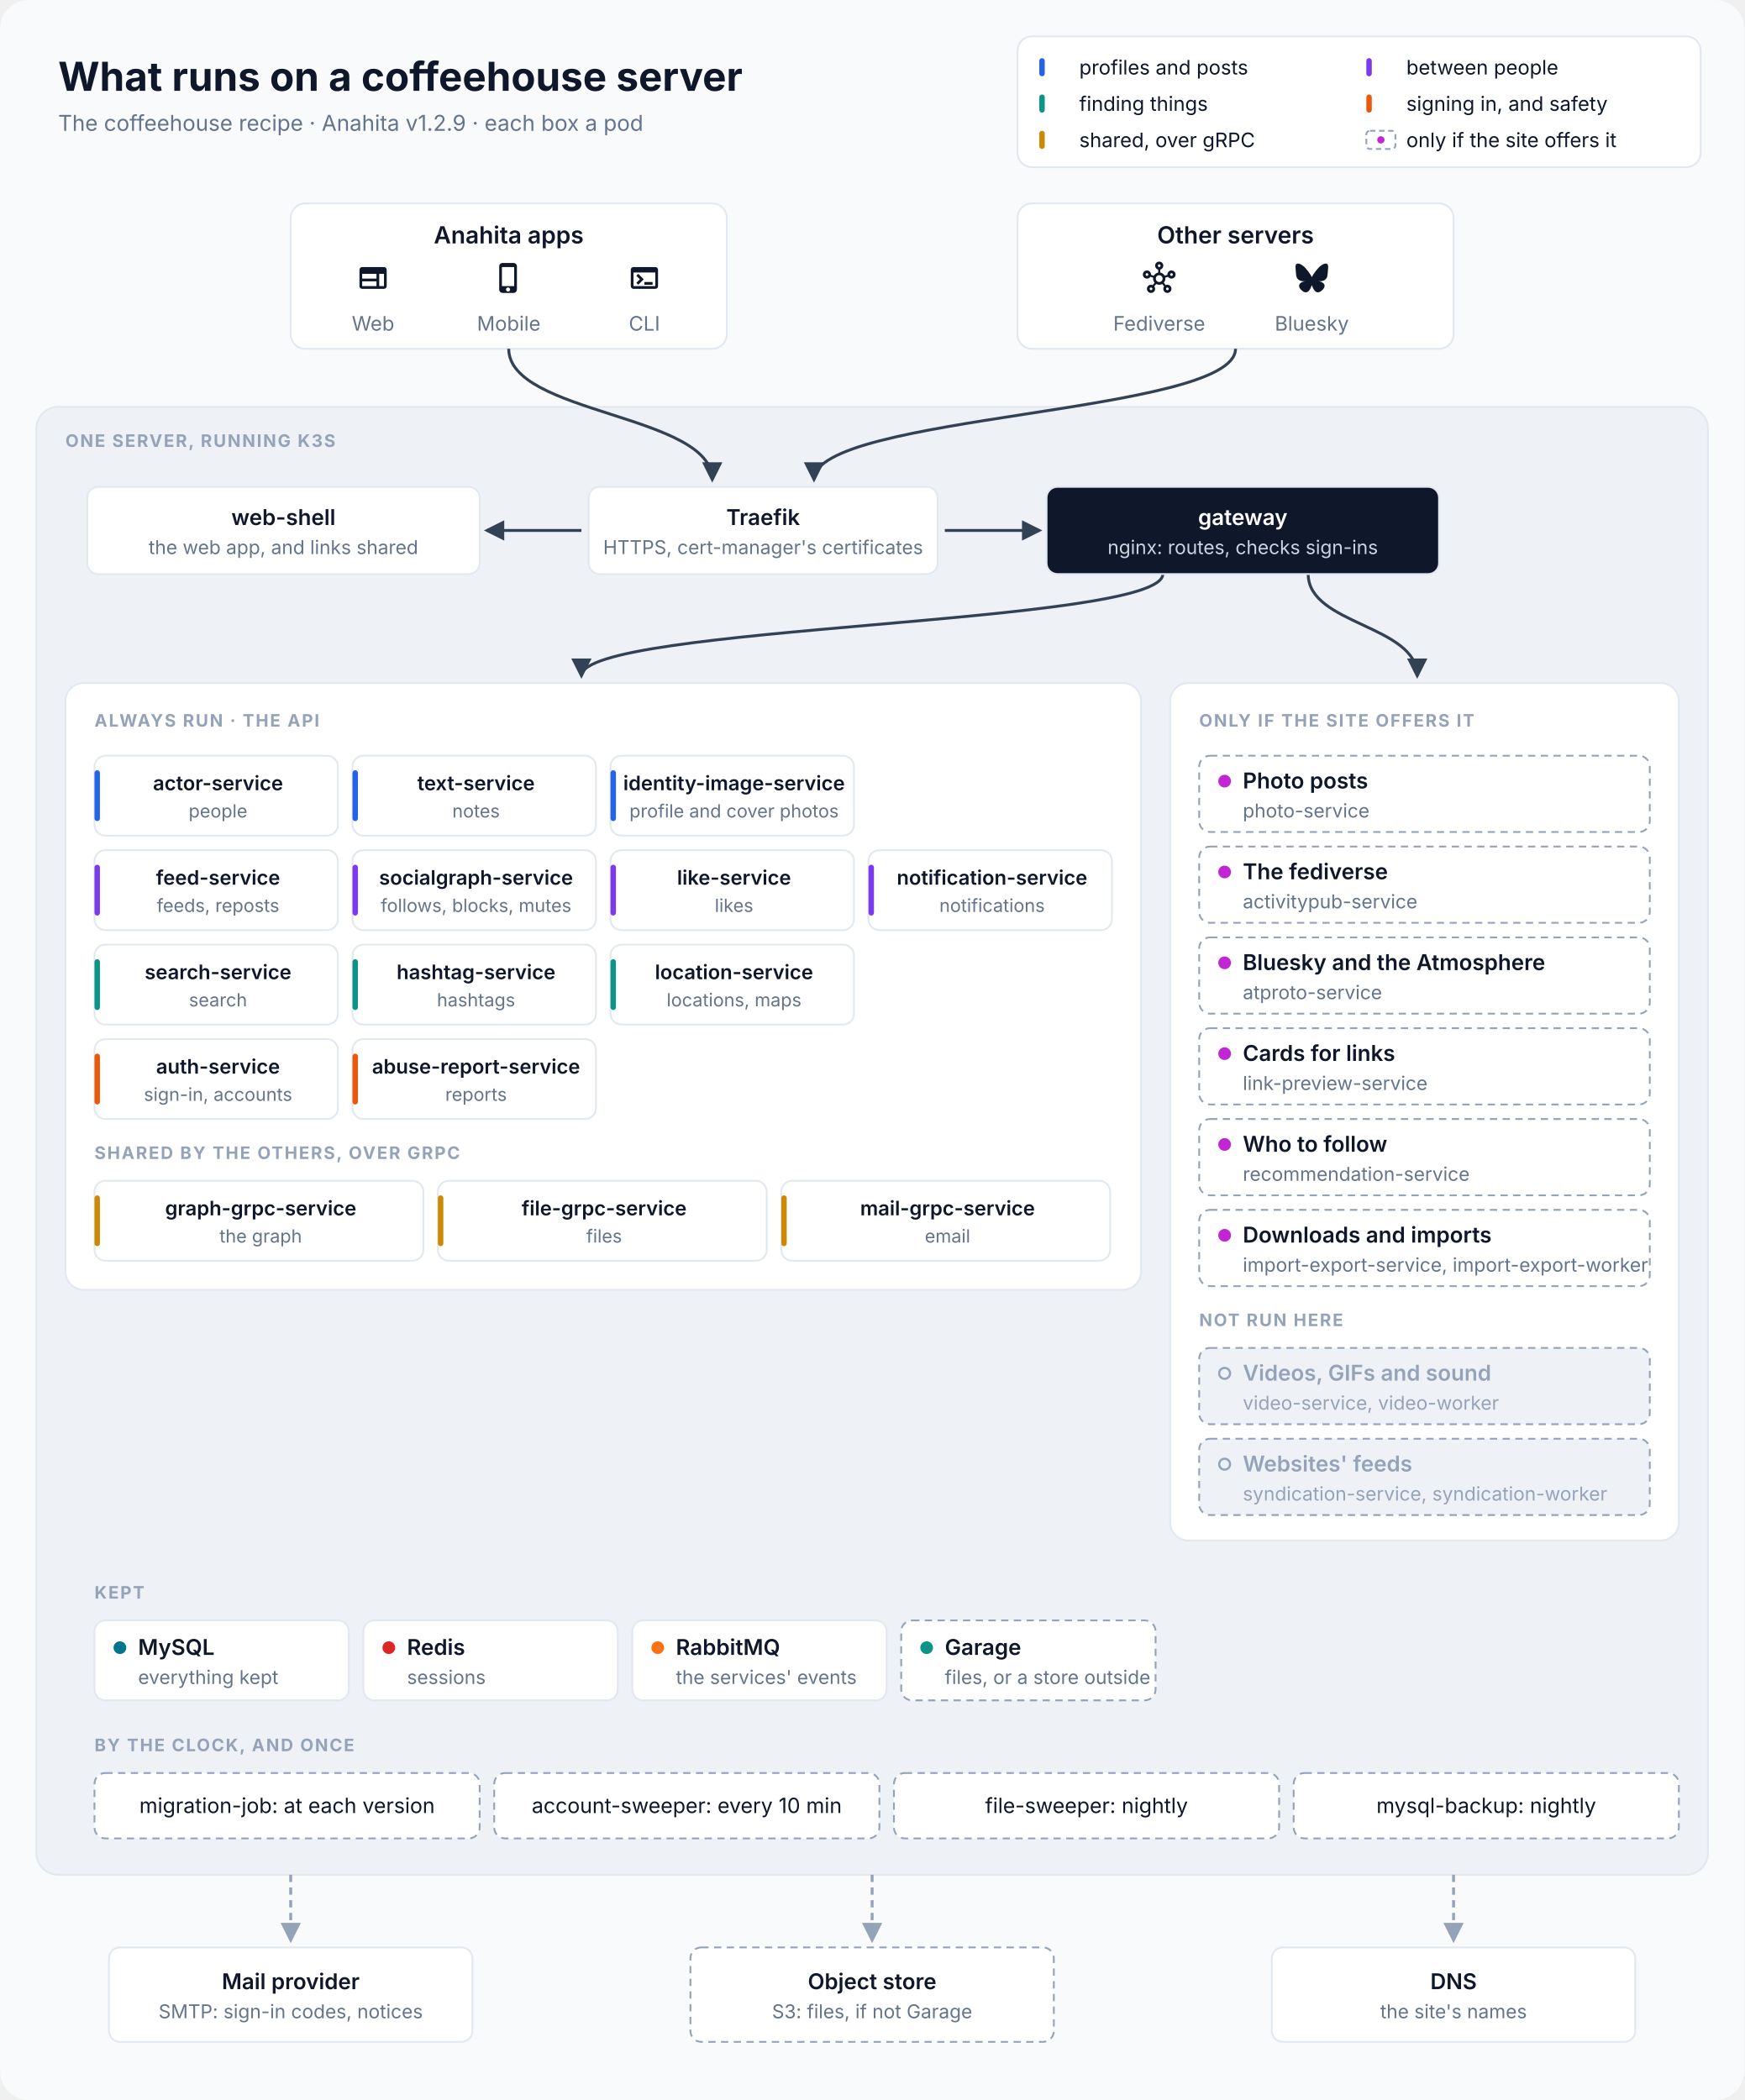
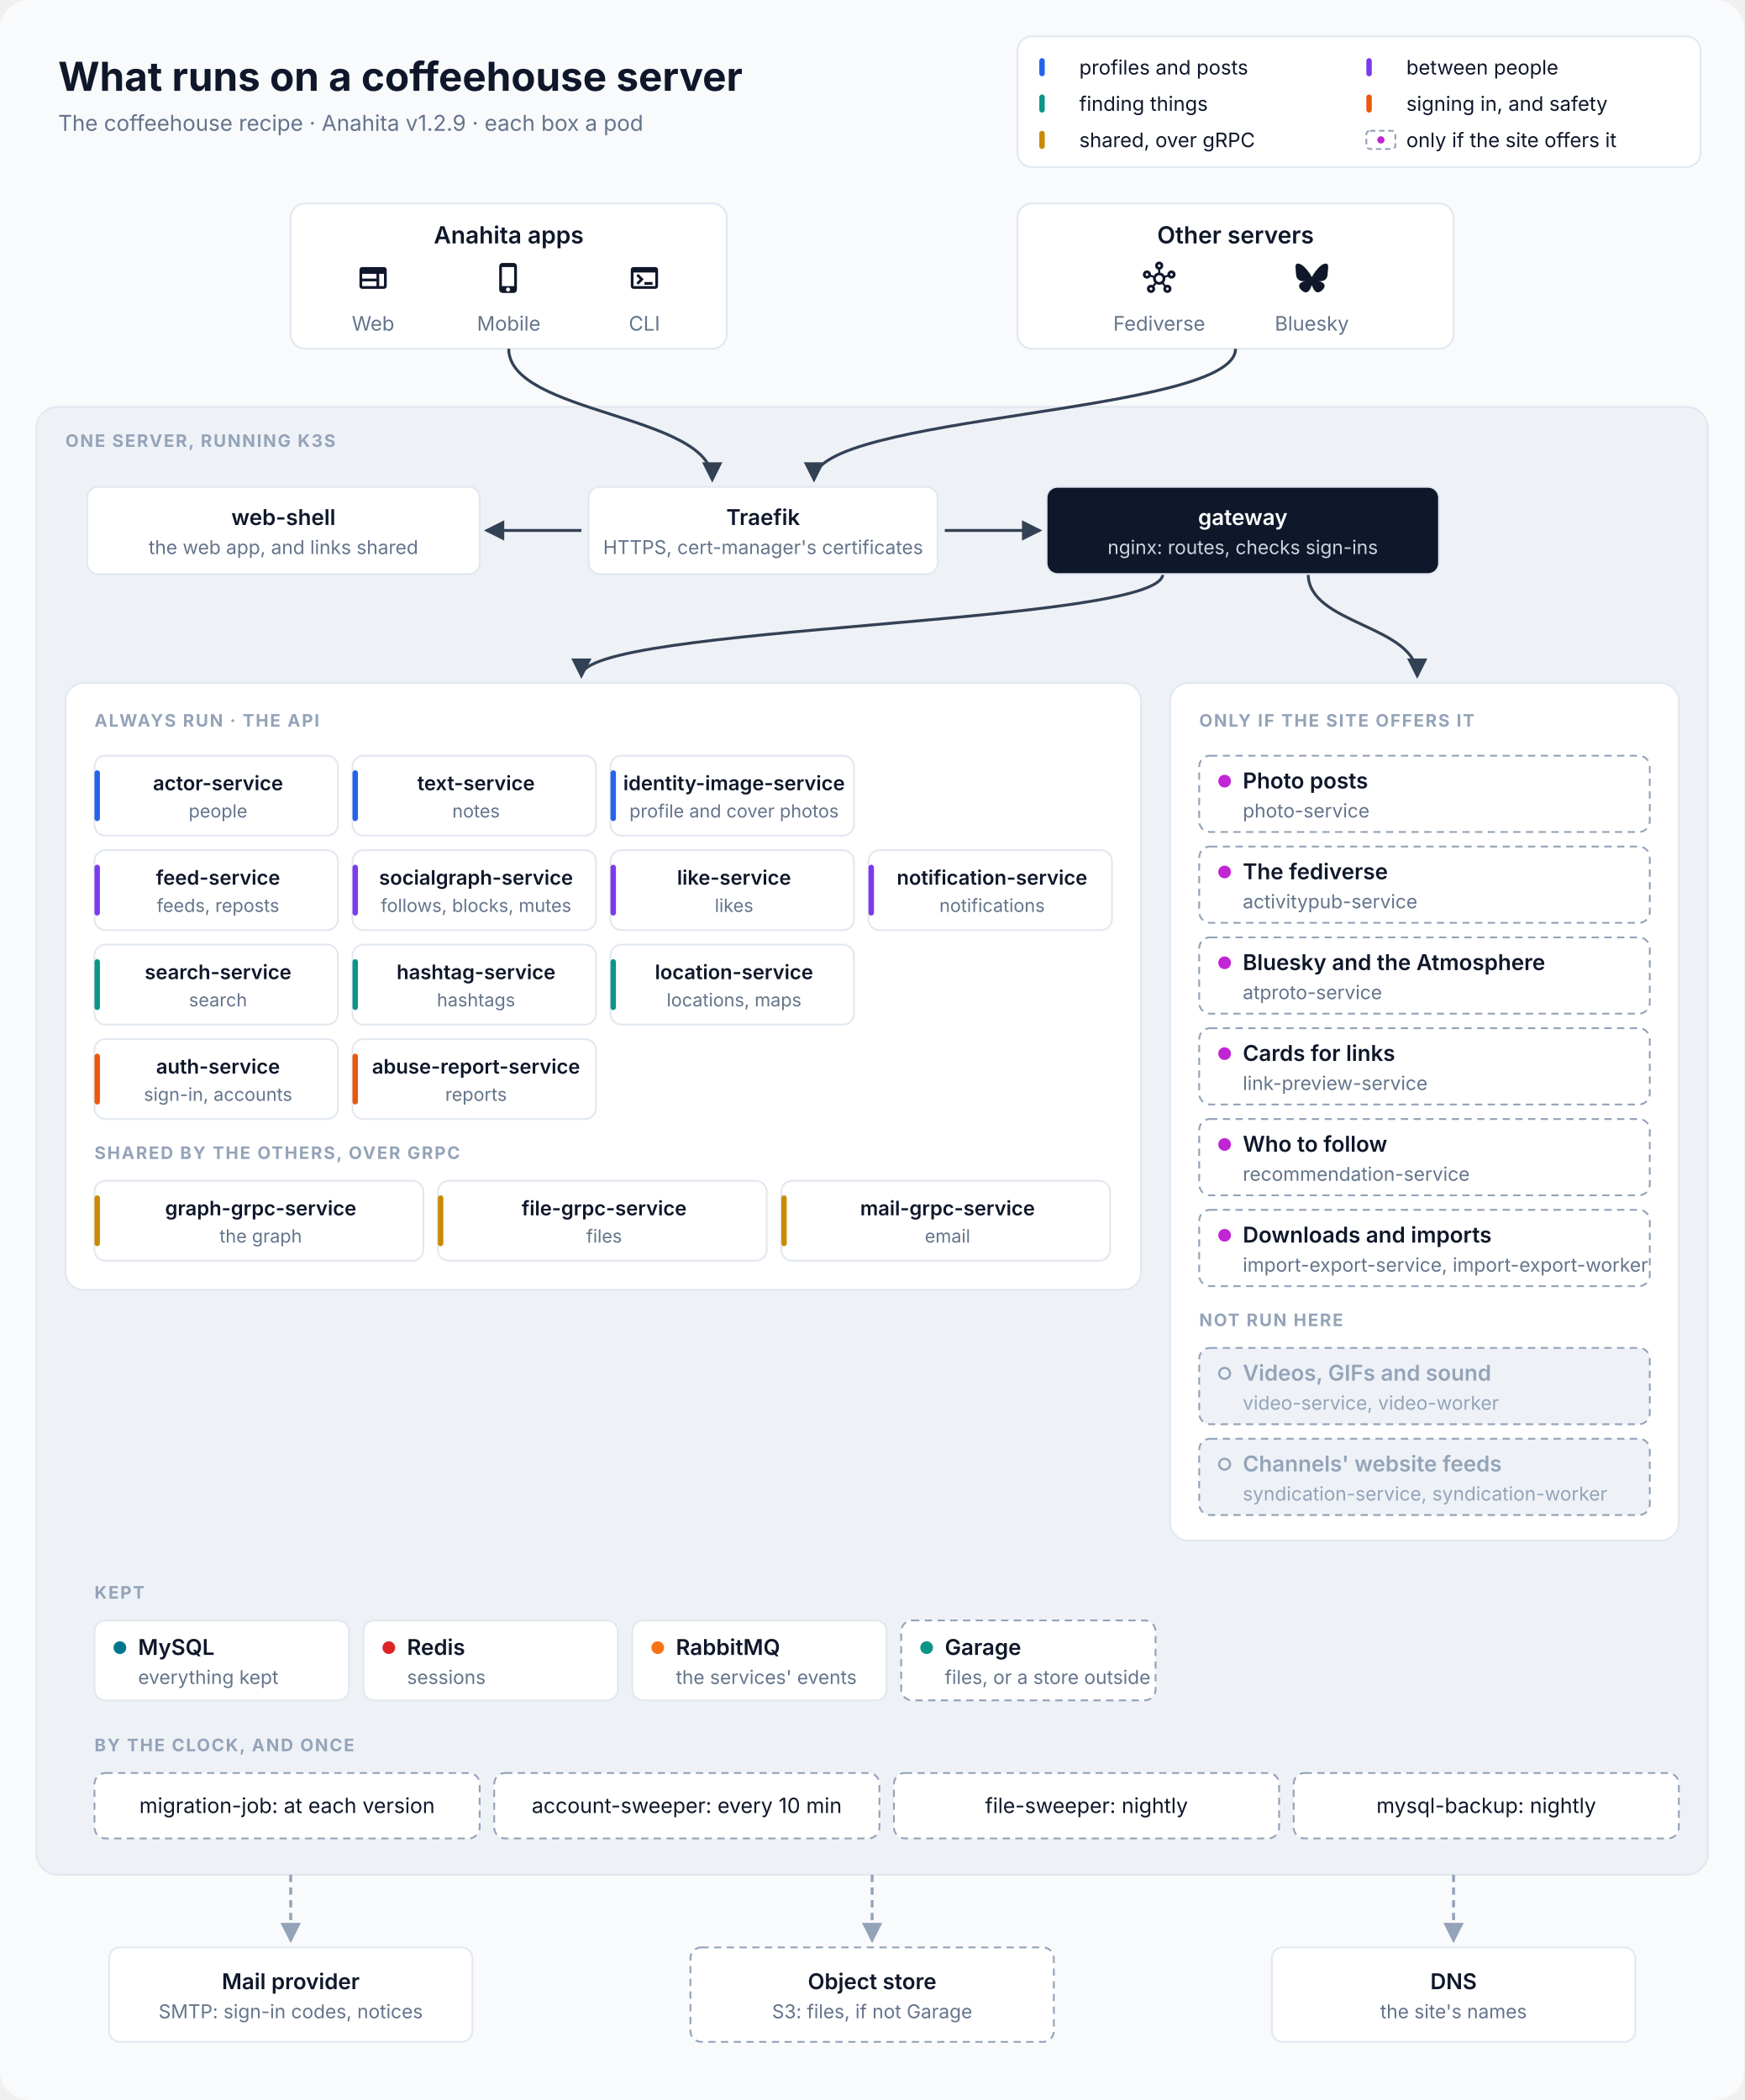
<svg xmlns="http://www.w3.org/2000/svg" viewBox="0 0 960 1156" width="960" height="1156" font-family="Inter, 'SF Pro Text', 'Segoe UI', Helvetica, Arial, sans-serif" role="img" aria-labelledby="title desc">
  <defs>
    <marker id="in" viewBox="0 0 10 10" refX="8.5" refY="5" markerWidth="7" markerHeight="7" orient="auto-start-reverse">
      <path d="M0,0 L10,5 L0,10 z" fill="#334155" />
    </marker>
    <marker id="out" viewBox="0 0 10 10" refX="8.5" refY="5" markerWidth="7" markerHeight="7" orient="auto-start-reverse">
      <path d="M0,0 L10,5 L0,10 z" fill="#94A3B8" />
    </marker>
  </defs>
  <rect width="960" height="1156" rx="16" fill="#F8FAFC" />
  <text x="32" y="50" font-size="22" fill="#0F172A" text-anchor="start" font-weight="700">What runs on a coffeehouse server</text>
  <text x="32" y="72" font-size="12" fill="#64748B" text-anchor="start">The coffeehouse recipe · Anahita v1.2.9 · each box a pod</text>
  <rect x="560" y="20" width="376" height="72" rx="8" fill="#FFFFFF" stroke="#E2E8F0" />
  <rect x="572" y="32" width="3" height="10" rx="1.5" fill="#2563EB" />
  <text x="594" y="41" font-size="11" fill="#0F172A" text-anchor="start">profiles and posts</text>
  <rect x="752" y="32" width="3" height="10" rx="1.5" fill="#7C3AED" />
  <text x="774" y="41" font-size="11" fill="#0F172A" text-anchor="start">between people</text>
  <rect x="572" y="52" width="3" height="10" rx="1.5" fill="#0D9488" />
  <text x="594" y="61" font-size="11" fill="#0F172A" text-anchor="start">finding things</text>
  <rect x="752" y="52" width="3" height="10" rx="1.5" fill="#EA580C" />
  <text x="774" y="61" font-size="11" fill="#0F172A" text-anchor="start">signing in, and safety</text>
  <rect x="572" y="72" width="3" height="10" rx="1.5" fill="#CA8A04" />
  <text x="594" y="81" font-size="11" fill="#0F172A" text-anchor="start">shared, over gRPC</text>
  <rect x="752" y="72" width="16" height="10" rx="2" fill="#FFFFFF" stroke="#94A3B8" stroke-dasharray="3 2" />
  <circle cx="760" cy="77" r="2" fill="#C026D3" />
  <text x="774" y="81" font-size="11" fill="#0F172A" text-anchor="start">only if the site offers it</text>
  <rect x="160" y="112" width="240" height="80" rx="8" fill="#FFFFFF" stroke="#E2E8F0" />
  <text x="280.0" y="134" font-size="13" fill="#0F172A" text-anchor="middle" font-weight="600">Anahita apps</text>
  <path transform="translate(196.333 144) scale(0.75)" d="M20 4H4c-1.1 0-1.99.9-1.99 2L2 18c0 1.1.9 2 2 2h16c1.1 0 2-.9 2-2V6c0-1.1-.9-2-2-2M4 9h10.5v3.5H4zm0 5.5h10.5V18H4zM20 18h-3.5V9H20z" fill="#0F172A" />
  <text x="205.333" y="182" font-size="11" fill="#64748B" text-anchor="middle">Web</text>
  <path transform="translate(271 144) scale(0.75)" d="M15.5 1h-8C6.12 1 5 2.12 5 3.5v17C5 21.88 6.12 23 7.5 23h8c1.38 0 2.5-1.12 2.5-2.5v-17C18 2.12 16.88 1 15.5 1m-4 21c-.83 0-1.5-.67-1.5-1.5s.67-1.5 1.5-1.5 1.5.67 1.5 1.5-.67 1.5-1.5 1.5m4.5-4H7V4h9z" fill="#0F172A" />
  <text x="280.0" y="182" font-size="11" fill="#64748B" text-anchor="middle">Mobile</text>
  <path transform="translate(345.667 144) scale(0.75)" d="M20 4H4c-1.11 0-2 .9-2 2v12c0 1.1.89 2 2 2h16c1.1 0 2-.9 2-2V6c0-1.1-.89-2-2-2m0 14H4V8h16zm-2-1h-6v-2h6zM7.5 17l-1.41-1.41L8.67 13l-2.59-2.59L7.5 9l4 4z" fill="#0F172A" />
  <text x="354.667" y="182" font-size="11" fill="#64748B" text-anchor="middle">CLI</text>
  <rect x="560" y="112" width="240" height="80" rx="8" fill="#FFFFFF" stroke="#E2E8F0" />
  <text x="680.0" y="134" font-size="13" fill="#0F172A" text-anchor="middle" font-weight="600">Other servers</text>
  <path transform="translate(629 144) scale(0.75)" d="M21 6.5c-1.66 0-3 1.34-3 3 0 .07 0 .14.01.21l-2.03.68c-.64-1.21-1.82-2.09-3.22-2.32V5.91C14.04 5.57 15 4.4 15 3c0-1.66-1.34-3-3-3S9 1.34 9 3c0 1.4.96 2.57 2.25 2.91v2.16c-1.4.23-2.58 1.11-3.22 2.32l-2.04-.68C6 9.64 6 9.57 6 9.5c0-1.66-1.34-3-3-3s-3 1.34-3 3 1.34 3 3 3c1.06 0 1.98-.55 2.52-1.37l2.03.68c-.2 1.29.17 2.66 1.09 3.69l-1.41 1.77Q6.66 17 6 17c-1.66 0-3 1.34-3 3s1.34 3 3 3 3-1.34 3-3c0-.68-.22-1.3-.6-1.8l1.41-1.77c1.36.76 3.02.75 4.37 0l1.41 1.77c-.37.5-.59 1.12-.59 1.8 0 1.66 1.34 3 3 3s3-1.34 3-3-1.34-3-3-3c-.44 0-.85.09-1.23.26l-1.41-1.77c.93-1.04 1.29-2.4 1.09-3.69l2.03-.68c.53.82 1.46 1.37 2.52 1.37 1.66 0 3-1.34 3-3S22.66 6.5 21 6.5m-18 4c-.55 0-1-.45-1-1s.45-1 1-1 1 .45 1 1-.45 1-1 1M6 21c-.55 0-1-.45-1-1s.45-1 1-1 1 .45 1 1-.45 1-1 1m5-18c0-.55.45-1 1-1s1 .45 1 1-.45 1-1 1-1-.45-1-1m1 12c-1.38 0-2.5-1.12-2.5-2.5S10.62 10 12 10s2.5 1.12 2.5 2.5S13.38 15 12 15m6 4c.55 0 1 .45 1 1s-.45 1-1 1-1-.45-1-1 .45-1 1-1m3-8.5c-.55 0-1-.45-1-1s.45-1 1-1 1 .45 1 1-.45 1-1 1" fill="#0F172A" />
  <text x="638.0" y="182" font-size="11" fill="#64748B" text-anchor="middle">Fediverse</text>
  <path transform="translate(713 144) scale(0.75)" d="M5.202 2.857C7.954 4.922 10.913 9.11 12 11.358c1.087-2.247 4.046-6.436 6.798-8.501C20.783 1.366 24 .213 24 3.883c0 .732-.42 6.156-.667 7.037-.856 3.061-3.978 3.842-6.755 3.37 4.854.826 6.089 3.562 3.422 6.299-5.065 5.196-7.28-1.304-7.847-2.97-.104-.305-.152-.448-.153-.327 0-.121-.05.022-.153.327-.568 1.666-2.782 8.166-7.847 2.97-2.667-2.737-1.432-5.473 3.422-6.3-2.777.473-5.899-.308-6.755-3.369C.42 10.04 0 4.615 0 3.883c0-3.67 3.217-2.517 5.202-1.026" fill="#0F172A" />
  <text x="722.0" y="182" font-size="11" fill="#64748B" text-anchor="middle">Bluesky</text>
  <rect x="20" y="224" width="920" height="808" rx="12" fill="#EEF2F7" stroke="#E2E8F0" />
  <text x="36" y="246" font-size="9.5" fill="#94A3B8" text-anchor="start" font-weight="700" letter-spacing="0.8">ONE SERVER, RUNNING K3S</text>
  <path d="M280 192 C280 228 392 228 392 264" stroke="#334155" stroke-width="1.6" fill="none" marker-end="url(#in)" />
  <path d="M680 192 C680 228 448 228 448 264" stroke="#334155" stroke-width="1.6" fill="none" marker-end="url(#in)" />
  <path d="M320 292 L268 292" stroke="#334155" stroke-width="1.6" fill="none" marker-end="url(#in)" />
  <path d="M520 292 L572 292" stroke="#334155" stroke-width="1.6" fill="none" marker-end="url(#in)" />
  <path d="M640 316 C640 344 320 344 320 372" stroke="#334155" stroke-width="1.6" fill="none" marker-end="url(#in)" />
  <path d="M720 316 C720 344 780 344 780 372" stroke="#334155" stroke-width="1.6" fill="none" marker-end="url(#in)" />
  <rect x="48" y="268" width="216" height="48" rx="6" fill="#FFFFFF" stroke="#E2E8F0" />
  <text x="156.0" y="289.0" font-size="12" fill="#0F172A" text-anchor="middle" font-weight="600">web-shell</text>
  <text x="156.0" y="305.0" font-size="10.5" fill="#64748B" text-anchor="middle">the web app, and links shared</text>
  <rect x="324" y="268" width="192" height="48" rx="6" fill="#FFFFFF" stroke="#E2E8F0" />
  <text x="420.0" y="289.0" font-size="12" fill="#0F172A" text-anchor="middle" font-weight="600">Traefik</text>
  <text x="420.0" y="305.0" font-size="10.5" fill="#64748B" text-anchor="middle">HTTPS, cert-manager's certificates</text>
  <rect x="576" y="268" width="216" height="48" rx="6" fill="#0F172A" stroke="#E2E8F0" />
  <text x="684.0" y="289.0" font-size="12" fill="#FFFFFF" text-anchor="middle" font-weight="600">gateway</text>
  <text x="684.0" y="305.0" font-size="10.5" fill="#CBD5E1" text-anchor="middle">nginx: routes, checks sign-ins</text>
  <rect x="36" y="376" width="592" height="334" rx="10" fill="#FFFFFF" stroke="#E2E8F0" />
  <text x="52" y="400" font-size="9.5" fill="#94A3B8" text-anchor="start" font-weight="700" letter-spacing="0.8">ALWAYS RUN · THE API</text>
  <rect x="52" y="416" width="134" height="44" rx="6" fill="#FFFFFF" stroke="#E2E8F0" />
  <rect x="52" y="424" width="3" height="28" rx="1.5" fill="#2563EB" />
  <text x="120.0" y="435" font-size="11" fill="#0F172A" text-anchor="middle" font-weight="600">actor-service</text>
  <text x="120.0" y="450" font-size="10" fill="#64748B" text-anchor="middle">people</text>
  <rect x="194" y="416" width="134" height="44" rx="6" fill="#FFFFFF" stroke="#E2E8F0" />
  <rect x="194" y="424" width="3" height="28" rx="1.5" fill="#2563EB" />
  <text x="262.0" y="435" font-size="11" fill="#0F172A" text-anchor="middle" font-weight="600">text-service</text>
  <text x="262.0" y="450" font-size="10" fill="#64748B" text-anchor="middle">notes</text>
  <rect x="336" y="416" width="134" height="44" rx="6" fill="#FFFFFF" stroke="#E2E8F0" />
  <rect x="336" y="424" width="3" height="28" rx="1.5" fill="#2563EB" />
  <text x="404.0" y="435" font-size="11" fill="#0F172A" text-anchor="middle" font-weight="600">identity-image-service</text>
  <text x="404.0" y="450" font-size="10" fill="#64748B" text-anchor="middle">profile and cover photos</text>
  <rect x="52" y="468" width="134" height="44" rx="6" fill="#FFFFFF" stroke="#E2E8F0" />
  <rect x="52" y="476" width="3" height="28" rx="1.5" fill="#7C3AED" />
  <text x="120.0" y="487" font-size="11" fill="#0F172A" text-anchor="middle" font-weight="600">feed-service</text>
  <text x="120.0" y="502" font-size="10" fill="#64748B" text-anchor="middle">feeds, reposts</text>
  <rect x="194" y="468" width="134" height="44" rx="6" fill="#FFFFFF" stroke="#E2E8F0" />
  <rect x="194" y="476" width="3" height="28" rx="1.5" fill="#7C3AED" />
  <text x="262.0" y="487" font-size="11" fill="#0F172A" text-anchor="middle" font-weight="600">socialgraph-service</text>
  <text x="262.0" y="502" font-size="10" fill="#64748B" text-anchor="middle">follows, blocks, mutes</text>
  <rect x="336" y="468" width="134" height="44" rx="6" fill="#FFFFFF" stroke="#E2E8F0" />
  <rect x="336" y="476" width="3" height="28" rx="1.5" fill="#7C3AED" />
  <text x="404.0" y="487" font-size="11" fill="#0F172A" text-anchor="middle" font-weight="600">like-service</text>
  <text x="404.0" y="502" font-size="10" fill="#64748B" text-anchor="middle">likes</text>
  <rect x="478" y="468" width="134" height="44" rx="6" fill="#FFFFFF" stroke="#E2E8F0" />
  <rect x="478" y="476" width="3" height="28" rx="1.5" fill="#7C3AED" />
  <text x="546.0" y="487" font-size="11" fill="#0F172A" text-anchor="middle" font-weight="600">notification-service</text>
  <text x="546.0" y="502" font-size="10" fill="#64748B" text-anchor="middle">notifications</text>
  <rect x="52" y="520" width="134" height="44" rx="6" fill="#FFFFFF" stroke="#E2E8F0" />
  <rect x="52" y="528" width="3" height="28" rx="1.5" fill="#0D9488" />
  <text x="120.0" y="539" font-size="11" fill="#0F172A" text-anchor="middle" font-weight="600">search-service</text>
  <text x="120.0" y="554" font-size="10" fill="#64748B" text-anchor="middle">search</text>
  <rect x="194" y="520" width="134" height="44" rx="6" fill="#FFFFFF" stroke="#E2E8F0" />
  <rect x="194" y="528" width="3" height="28" rx="1.5" fill="#0D9488" />
  <text x="262.0" y="539" font-size="11" fill="#0F172A" text-anchor="middle" font-weight="600">hashtag-service</text>
  <text x="262.0" y="554" font-size="10" fill="#64748B" text-anchor="middle">hashtags</text>
  <rect x="336" y="520" width="134" height="44" rx="6" fill="#FFFFFF" stroke="#E2E8F0" />
  <rect x="336" y="528" width="3" height="28" rx="1.5" fill="#0D9488" />
  <text x="404.0" y="539" font-size="11" fill="#0F172A" text-anchor="middle" font-weight="600">location-service</text>
  <text x="404.0" y="554" font-size="10" fill="#64748B" text-anchor="middle">locations, maps</text>
  <rect x="52" y="572" width="134" height="44" rx="6" fill="#FFFFFF" stroke="#E2E8F0" />
  <rect x="52" y="580" width="3" height="28" rx="1.5" fill="#EA580C" />
  <text x="120.0" y="591" font-size="11" fill="#0F172A" text-anchor="middle" font-weight="600">auth-service</text>
  <text x="120.0" y="606" font-size="10" fill="#64748B" text-anchor="middle">sign-in, accounts</text>
  <rect x="194" y="572" width="134" height="44" rx="6" fill="#FFFFFF" stroke="#E2E8F0" />
  <rect x="194" y="580" width="3" height="28" rx="1.5" fill="#EA580C" />
  <text x="262.0" y="591" font-size="11" fill="#0F172A" text-anchor="middle" font-weight="600">abuse-report-service</text>
  <text x="262.0" y="606" font-size="10" fill="#64748B" text-anchor="middle">reports</text>
  <text x="52" y="638" font-size="9.5" fill="#94A3B8" text-anchor="start" font-weight="700" letter-spacing="0.8">SHARED BY THE OTHERS, OVER GRPC</text>
  <rect x="52" y="650" width="181" height="44" rx="6" fill="#FFFFFF" stroke="#E2E8F0" />
  <rect x="52" y="658" width="3" height="28" rx="1.5" fill="#CA8A04" />
  <text x="143.5" y="669" font-size="11" fill="#0F172A" text-anchor="middle" font-weight="600">graph-grpc-service</text>
  <text x="143.5" y="684" font-size="10" fill="#64748B" text-anchor="middle">the graph</text>
  <rect x="241" y="650" width="181" height="44" rx="6" fill="#FFFFFF" stroke="#E2E8F0" />
  <rect x="241" y="658" width="3" height="28" rx="1.5" fill="#CA8A04" />
  <text x="332.5" y="669" font-size="11" fill="#0F172A" text-anchor="middle" font-weight="600">file-grpc-service</text>
  <text x="332.5" y="684" font-size="10" fill="#64748B" text-anchor="middle">files</text>
  <rect x="430" y="650" width="181" height="44" rx="6" fill="#FFFFFF" stroke="#E2E8F0" />
  <rect x="430" y="658" width="3" height="28" rx="1.5" fill="#CA8A04" />
  <text x="521.5" y="669" font-size="11" fill="#0F172A" text-anchor="middle" font-weight="600">mail-grpc-service</text>
  <text x="521.5" y="684" font-size="10" fill="#64748B" text-anchor="middle">email</text>
  <rect x="644" y="376" width="280" height="472" rx="10" fill="#FFFFFF" stroke="#E2E8F0" />
  <text x="660" y="400" font-size="9.5" fill="#94A3B8" text-anchor="start" font-weight="700" letter-spacing="0.8">ONLY IF THE SITE OFFERS IT</text>
  <rect x="660" y="416" width="248" height="42" rx="6" fill="#FFFFFF" stroke="#94A3B8" stroke-dasharray="4 3" />
  <circle cx="674" cy="430.0" r="3.5" fill="#C026D3" />
  <text x="684" y="434.0" font-size="12" fill="#0F172A" text-anchor="start" font-weight="600">Photo posts</text>
  <text x="684" y="450.0" font-size="10.5" fill="#64748B" text-anchor="start">photo-service</text>
  <rect x="660" y="466" width="248" height="42" rx="6" fill="#FFFFFF" stroke="#94A3B8" stroke-dasharray="4 3" />
  <circle cx="674" cy="480.0" r="3.5" fill="#C026D3" />
  <text x="684" y="484.0" font-size="12" fill="#0F172A" text-anchor="start" font-weight="600">The fediverse</text>
  <text x="684" y="500.0" font-size="10.5" fill="#64748B" text-anchor="start">activitypub-service</text>
  <rect x="660" y="516" width="248" height="42" rx="6" fill="#FFFFFF" stroke="#94A3B8" stroke-dasharray="4 3" />
  <circle cx="674" cy="530.0" r="3.5" fill="#C026D3" />
  <text x="684" y="534.0" font-size="12" fill="#0F172A" text-anchor="start" font-weight="600">Bluesky and the Atmosphere</text>
  <text x="684" y="550.0" font-size="10.5" fill="#64748B" text-anchor="start">atproto-service</text>
  <rect x="660" y="566" width="248" height="42" rx="6" fill="#FFFFFF" stroke="#94A3B8" stroke-dasharray="4 3" />
  <circle cx="674" cy="580.0" r="3.5" fill="#C026D3" />
  <text x="684" y="584.0" font-size="12" fill="#0F172A" text-anchor="start" font-weight="600">Cards for links</text>
  <text x="684" y="600.0" font-size="10.5" fill="#64748B" text-anchor="start">link-preview-service</text>
  <rect x="660" y="616" width="248" height="42" rx="6" fill="#FFFFFF" stroke="#94A3B8" stroke-dasharray="4 3" />
  <circle cx="674" cy="630.0" r="3.5" fill="#C026D3" />
  <text x="684" y="634.0" font-size="12" fill="#0F172A" text-anchor="start" font-weight="600">Who to follow</text>
  <text x="684" y="650.0" font-size="10.5" fill="#64748B" text-anchor="start">recommendation-service</text>
  <rect x="660" y="666" width="248" height="42" rx="6" fill="#FFFFFF" stroke="#94A3B8" stroke-dasharray="4 3" />
  <circle cx="674" cy="680.0" r="3.5" fill="#C026D3" />
  <text x="684" y="684.0" font-size="12" fill="#0F172A" text-anchor="start" font-weight="600">Downloads and imports</text>
  <text x="684" y="700.0" font-size="10.5" fill="#64748B" text-anchor="start">import-export-service, import-export-worker</text>
  <text x="660" y="730" font-size="9.5" fill="#94A3B8" text-anchor="start" font-weight="700" letter-spacing="0.8">NOT RUN HERE</text>
  <rect x="660" y="742" width="248" height="42" rx="6" fill="#EEF2F7" stroke="#94A3B8" stroke-dasharray="4 3" />
  <circle cx="674" cy="756.0" r="3" fill="none" stroke="#94A3B8" stroke-width="1.2" />
  <text x="684" y="760.0" font-size="12" fill="#94A3B8" text-anchor="start" font-weight="600">Videos, GIFs and sound</text>
  <text x="684" y="776.0" font-size="10.5" fill="#94A3B8" text-anchor="start">video-service, video-worker</text>
  <rect x="660" y="792" width="248" height="42" rx="6" fill="#EEF2F7" stroke="#94A3B8" stroke-dasharray="4 3" />
  <circle cx="674" cy="806.0" r="3" fill="none" stroke="#94A3B8" stroke-width="1.2" />
-   <text x="684" y="810.0" font-size="12" fill="#94A3B8" text-anchor="start" font-weight="600">Websites' feeds</text>
+   <text x="684" y="810.0" font-size="12" fill="#94A3B8" text-anchor="start" font-weight="600">Channels' website feeds</text>
  <text x="684" y="826.0" font-size="10.5" fill="#94A3B8" text-anchor="start">syndication-service, syndication-worker</text>
  <text x="52" y="880" font-size="9.5" fill="#94A3B8" text-anchor="start" font-weight="700" letter-spacing="0.8">KEPT</text>
  <rect x="52" y="892" width="140" height="44" rx="6" fill="#FFFFFF" stroke="#E2E8F0" />
  <circle cx="66" cy="907.0" r="3.5" fill="#00758F" />
  <text x="76" y="911.0" font-size="12" fill="#0F172A" text-anchor="start" font-weight="600">MySQL</text>
  <text x="76" y="927.0" font-size="10.5" fill="#64748B" text-anchor="start">everything kept</text>
  <rect x="200" y="892" width="140" height="44" rx="6" fill="#FFFFFF" stroke="#E2E8F0" />
  <circle cx="214" cy="907.0" r="3.5" fill="#DC2626" />
  <text x="224" y="911.0" font-size="12" fill="#0F172A" text-anchor="start" font-weight="600">Redis</text>
  <text x="224" y="927.0" font-size="10.5" fill="#64748B" text-anchor="start">sessions</text>
  <rect x="348" y="892" width="140" height="44" rx="6" fill="#FFFFFF" stroke="#E2E8F0" />
  <circle cx="362" cy="907.0" r="3.5" fill="#F97316" />
  <text x="372" y="911.0" font-size="12" fill="#0F172A" text-anchor="start" font-weight="600">RabbitMQ</text>
  <text x="372" y="927.0" font-size="10.5" fill="#64748B" text-anchor="start">the services' events</text>
  <rect x="496" y="892" width="140" height="44" rx="6" fill="#FFFFFF" stroke="#94A3B8" stroke-dasharray="4 3" />
  <circle cx="510" cy="907.0" r="3.5" fill="#0D9488" />
  <text x="520" y="911.0" font-size="12" fill="#0F172A" text-anchor="start" font-weight="600">Garage</text>
  <text x="520" y="927.0" font-size="10.5" fill="#64748B" text-anchor="start">files, or a store outside</text>
  <text x="52" y="964" font-size="9.5" fill="#94A3B8" text-anchor="start" font-weight="700" letter-spacing="0.8">BY THE CLOCK, AND ONCE</text>
  <rect x="52" y="976" width="212" height="36" rx="6" fill="#FFFFFF" stroke="#94A3B8" stroke-dasharray="4 3" />
  <text x="158" y="998" font-size="11.5" fill="#0F172A" text-anchor="middle">migration-job: at each version</text>
  <rect x="272" y="976" width="212" height="36" rx="6" fill="#FFFFFF" stroke="#94A3B8" stroke-dasharray="4 3" />
  <text x="378" y="998" font-size="11.5" fill="#0F172A" text-anchor="middle">account-sweeper: every 10 min</text>
  <rect x="492" y="976" width="212" height="36" rx="6" fill="#FFFFFF" stroke="#94A3B8" stroke-dasharray="4 3" />
  <text x="598" y="998" font-size="11.5" fill="#0F172A" text-anchor="middle">file-sweeper: nightly</text>
  <rect x="712" y="976" width="212" height="36" rx="6" fill="#FFFFFF" stroke="#94A3B8" stroke-dasharray="4 3" />
  <text x="818" y="998" font-size="11.5" fill="#0F172A" text-anchor="middle">mysql-backup: nightly</text>
  <path d="M160 1032 L160 1068" stroke="#94A3B8" stroke-width="1.6" fill="none" stroke-dasharray="4 3" marker-end="url(#out)" />
  <path d="M480 1032 L480 1068" stroke="#94A3B8" stroke-width="1.6" fill="none" stroke-dasharray="4 3" marker-end="url(#out)" />
  <path d="M800 1032 L800 1068" stroke="#94A3B8" stroke-width="1.6" fill="none" stroke-dasharray="4 3" marker-end="url(#out)" />
  <rect x="60" y="1072" width="200" height="52" rx="6" fill="#FFFFFF" stroke="#E2E8F0" />
  <text x="160.0" y="1095.0" font-size="12" fill="#0F172A" text-anchor="middle" font-weight="600">Mail provider</text>
  <text x="160.0" y="1111.0" font-size="10.5" fill="#64748B" text-anchor="middle">SMTP: sign-in codes, notices</text>
  <rect x="380" y="1072" width="200" height="52" rx="6" fill="#FFFFFF" stroke="#94A3B8" stroke-dasharray="4 3" />
  <text x="480.0" y="1095.0" font-size="12" fill="#0F172A" text-anchor="middle" font-weight="600">Object store</text>
  <text x="480.0" y="1111.0" font-size="10.5" fill="#64748B" text-anchor="middle">S3: files, if not Garage</text>
  <rect x="700" y="1072" width="200" height="52" rx="6" fill="#FFFFFF" stroke="#E2E8F0" />
  <text x="800.0" y="1095.0" font-size="12" fill="#0F172A" text-anchor="middle" font-weight="600">DNS</text>
  <text x="800.0" y="1111.0" font-size="10.5" fill="#64748B" text-anchor="middle">the site's names</text>
</svg>
